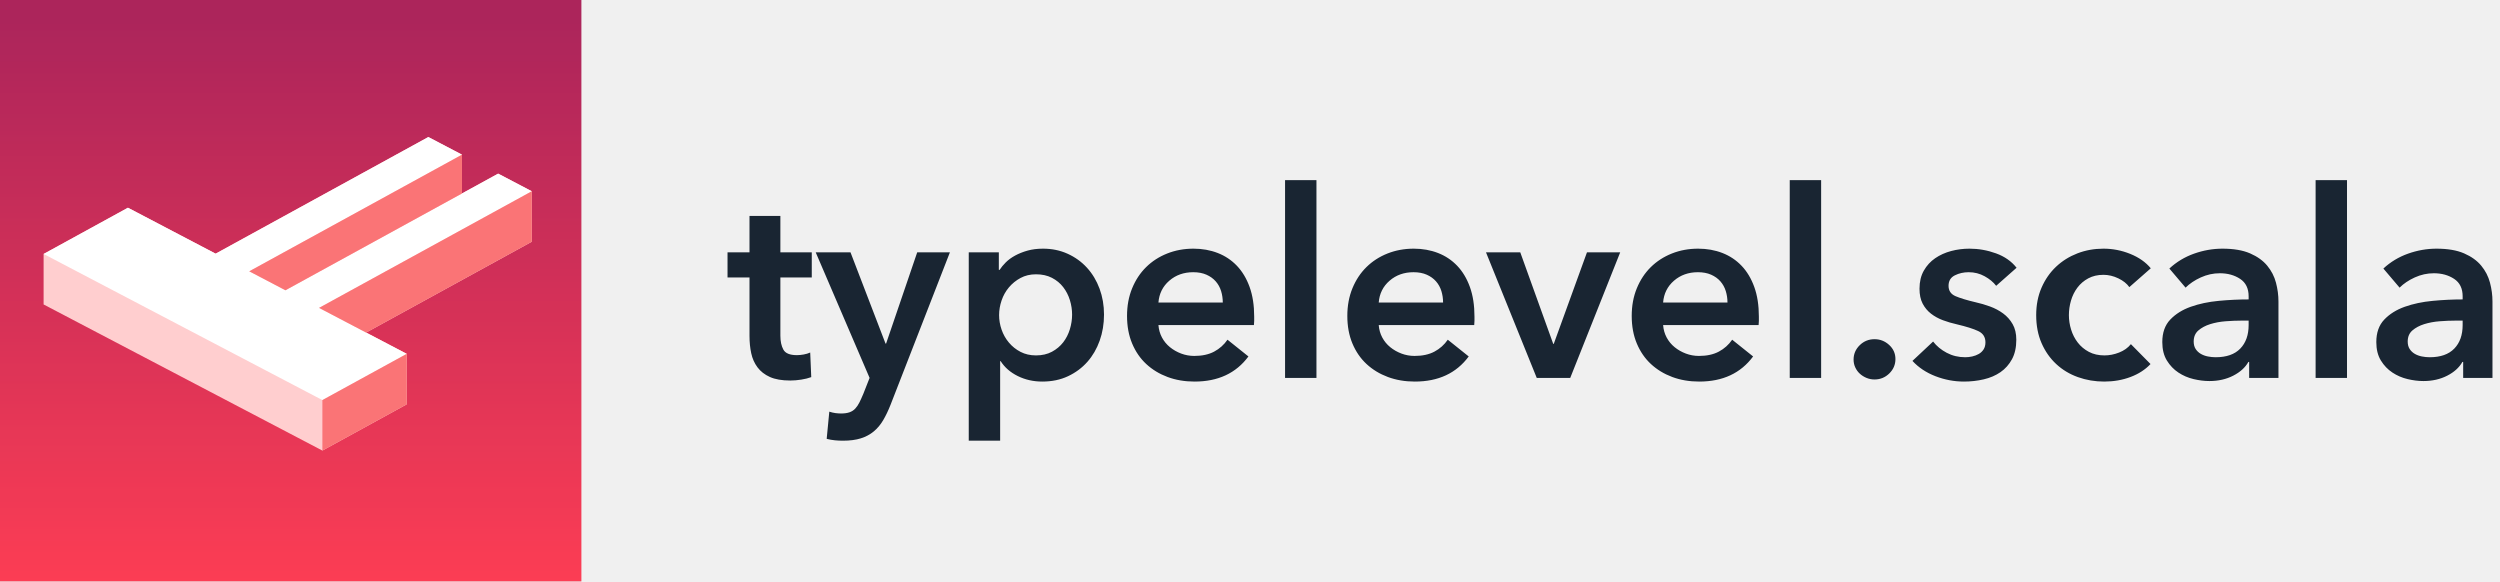
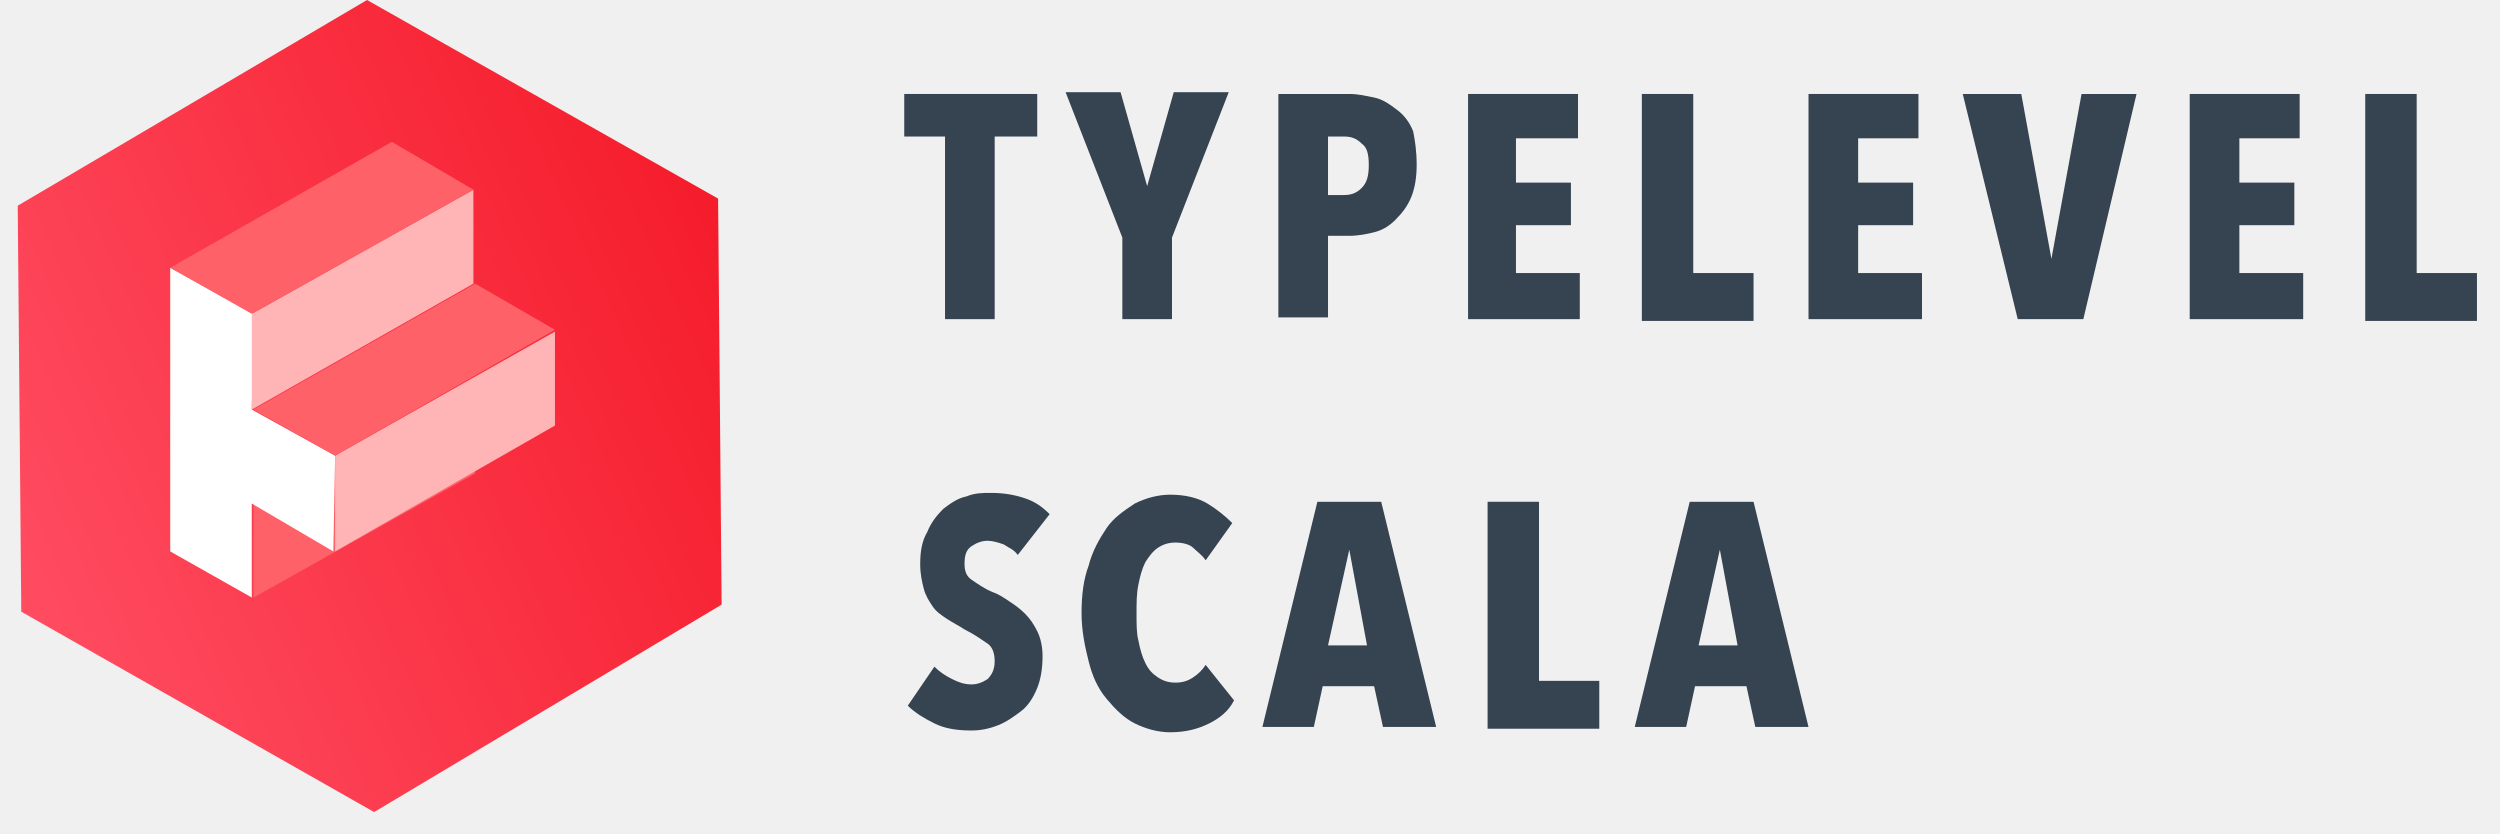
- <svg xmlns="http://www.w3.org/2000/svg" xmlns:xlink="http://www.w3.org/1999/xlink" width="172px" height="40px" viewBox="0 0 172 40" version="1.1">
-   <defs>
-     <linearGradient x1="50%" y1="100%" x2="50%" y2="3.48%" id="linearGradient-1">
-       <stop stop-color="#FD2943" offset="0%" />
-       <stop stop-color="#A40E4A" offset="100%" />
+ <svg xmlns="http://www.w3.org/2000/svg" version="1.1" id="Layer_1" x="0px" y="0px" viewBox="-99.5 70.5 141 47" style="enable-background:new -99.5 70.5 141 47;" xml:space="preserve">
+   <style type="text/css">
+ 	.st0{fill:url(#Shape_2_);}
+ 	.st1{fill:#FF6169;}
+ 	.st2{fill:#FFFFFF;}
+ 	.st3{fill:#FFB4B5;}
+ 	.st4{opacity:0.9;}
+ 	.st5{fill:#21303F;}
+ </style>
+   <g id="Page-1">
+     <linearGradient id="Shape_2_" gradientUnits="userSpaceOnUse" x1="-115.577" y1="2.243" x2="-114.586" y2="1.735" gradientTransform="matrix(39.8 0 0 45.8 4501.6 2.3002)">
+       <stop offset="0" style="stop-color:#FF4C61" />
+       <stop offset="1" style="stop-color:#F51C2B" />
    </linearGradient>
-     <rect id="path-2" x="0" y="0" width="40" height="40" />
-   </defs>
-   <g id="Page-1" stroke="none" stroke-width="1" fill="none" fill-rule="evenodd">
-     <g id="Homepage-Web" transform="translate(-240, -20)">
-       <g id="Header">
-         <g id="typelevel.scala-+-Rectangle-97-+-Rectangle-97-Copy-+-Rectangle-98-Copy" transform="translate(240, 20)">
-           <path d="M50.054,19.088 L50.054,17.36 L51.566,17.36 L51.566,14.858 L53.69,14.858 L53.69,17.36 L55.85,17.36 L55.85,19.088 L53.69,19.088 L53.69,23.102 C53.69,23.486 53.759,23.804 53.897,24.056 C54.035,24.308 54.344,24.434 54.824,24.434 C54.968,24.434 55.124,24.419 55.292,24.389 C55.46,24.359 55.61,24.314 55.742,24.254 L55.814,25.946 C55.622,26.018 55.394,26.075 55.13,26.117 C54.866,26.159 54.614,26.18 54.374,26.18 C53.798,26.18 53.33,26.099 52.97,25.937 C52.61,25.775 52.325,25.553 52.115,25.271 C51.905,24.989 51.761,24.665 51.683,24.299 C51.605,23.933 51.566,23.54 51.566,23.12 L51.566,19.088 L50.054,19.088 Z M56.12,17.36 L58.514,17.36 L60.926,23.642 L60.962,23.642 L63.104,17.36 L65.354,17.36 L61.268,27.854 C61.112,28.25 60.944,28.601 60.764,28.907 C60.584,29.213 60.368,29.471 60.116,29.681 C59.864,29.891 59.567,30.05 59.225,30.158 C58.883,30.266 58.472,30.32 57.992,30.32 C57.812,30.32 57.629,30.311 57.443,30.293 C57.257,30.275 57.068,30.242 56.876,30.194 L57.056,28.322 C57.2,28.37 57.341,28.403 57.479,28.421 C57.617,28.439 57.746,28.448 57.866,28.448 C58.094,28.448 58.286,28.421 58.442,28.367 C58.598,28.313 58.73,28.229 58.838,28.115 C58.946,28.001 59.042,27.86 59.126,27.692 C59.21,27.524 59.3,27.326 59.396,27.098 L59.828,26 L56.12,17.36 Z M68.72,17.36 L68.72,18.566 L68.774,18.566 C68.882,18.398 69.023,18.227 69.197,18.053 C69.371,17.879 69.584,17.723 69.836,17.585 C70.088,17.447 70.373,17.333 70.691,17.243 C71.009,17.153 71.366,17.108 71.762,17.108 C72.374,17.108 72.938,17.225 73.454,17.459 C73.97,17.693 74.414,18.014 74.786,18.422 C75.158,18.83 75.446,19.31 75.65,19.862 C75.854,20.414 75.956,21.008 75.956,21.644 C75.956,22.28 75.857,22.877 75.659,23.435 C75.461,23.993 75.179,24.479 74.813,24.893 C74.447,25.307 74.003,25.637 73.481,25.883 C72.959,26.129 72.368,26.252 71.708,26.252 C71.096,26.252 70.535,26.126 70.025,25.874 C69.515,25.622 69.122,25.28 68.846,24.848 L68.81,24.848 L68.81,30.32 L66.65,30.32 L66.65,17.36 L68.72,17.36 Z M73.76,21.644 C73.76,21.308 73.709,20.975 73.607,20.645 C73.505,20.315 73.352,20.018 73.148,19.754 C72.944,19.49 72.686,19.277 72.374,19.115 C72.062,18.953 71.696,18.872 71.276,18.872 C70.88,18.872 70.526,18.956 70.214,19.124 C69.902,19.292 69.635,19.508 69.413,19.772 C69.191,20.036 69.023,20.336 68.909,20.672 C68.795,21.008 68.738,21.344 68.738,21.68 C68.738,22.016 68.795,22.349 68.909,22.679 C69.023,23.009 69.191,23.306 69.413,23.57 C69.635,23.834 69.902,24.047 70.214,24.209 C70.526,24.371 70.88,24.452 71.276,24.452 C71.696,24.452 72.062,24.368 72.374,24.2 C72.686,24.032 72.944,23.816 73.148,23.552 C73.352,23.288 73.505,22.988 73.607,22.652 C73.709,22.316 73.76,21.98 73.76,21.644 L73.76,21.644 Z M84.128,20.816 C84.128,20.54 84.089,20.276 84.011,20.024 C83.933,19.772 83.81,19.55 83.642,19.358 C83.474,19.166 83.261,19.013 83.003,18.899 C82.745,18.785 82.442,18.728 82.094,18.728 C81.446,18.728 80.897,18.923 80.447,19.313 C79.997,19.703 79.748,20.204 79.7,20.816 L84.128,20.816 Z M86.288,21.788 L86.288,22.076 C86.288,22.172 86.282,22.268 86.27,22.364 L79.7,22.364 C79.724,22.676 79.805,22.961 79.943,23.219 C80.081,23.477 80.264,23.699 80.492,23.885 C80.72,24.071 80.978,24.218 81.266,24.326 C81.554,24.434 81.854,24.488 82.166,24.488 C82.706,24.488 83.162,24.389 83.534,24.191 C83.906,23.993 84.212,23.72 84.452,23.372 L85.892,24.524 C85.04,25.676 83.804,26.252 82.184,26.252 C81.512,26.252 80.894,26.147 80.33,25.937 C79.766,25.727 79.277,25.43 78.863,25.046 C78.449,24.662 78.125,24.191 77.891,23.633 C77.657,23.075 77.54,22.442 77.54,21.734 C77.54,21.038 77.657,20.405 77.891,19.835 C78.125,19.265 78.446,18.779 78.854,18.377 C79.262,17.975 79.745,17.663 80.303,17.441 C80.861,17.219 81.464,17.108 82.112,17.108 C82.712,17.108 83.267,17.207 83.777,17.405 C84.287,17.603 84.728,17.897 85.1,18.287 C85.472,18.677 85.763,19.163 85.973,19.745 C86.183,20.327 86.288,21.008 86.288,21.788 L86.288,21.788 Z M88.412,12.392 L90.572,12.392 L90.572,26 L88.412,26 L88.412,12.392 Z M99.284,20.816 C99.284,20.54 99.245,20.276 99.167,20.024 C99.089,19.772 98.966,19.55 98.798,19.358 C98.63,19.166 98.417,19.013 98.159,18.899 C97.901,18.785 97.598,18.728 97.25,18.728 C96.602,18.728 96.053,18.923 95.603,19.313 C95.153,19.703 94.904,20.204 94.856,20.816 L99.284,20.816 Z M101.444,21.788 C101.444,21.884 101.444,21.98 101.444,22.076 C101.444,22.172 101.438,22.268 101.426,22.364 L94.856,22.364 C94.88,22.676 94.961,22.961 95.099,23.219 C95.237,23.477 95.42,23.699 95.648,23.885 C95.876,24.071 96.134,24.218 96.422,24.326 C96.71,24.434 97.01,24.488 97.322,24.488 C97.862,24.488 98.318,24.389 98.69,24.191 C99.062,23.993 99.368,23.72 99.608,23.372 L101.048,24.524 C100.196,25.676 98.96,26.252 97.34,26.252 C96.668,26.252 96.05,26.147 95.486,25.937 C94.922,25.727 94.433,25.43 94.019,25.046 C93.605,24.662 93.281,24.191 93.047,23.633 C92.813,23.075 92.696,22.442 92.696,21.734 C92.696,21.038 92.813,20.405 93.047,19.835 C93.281,19.265 93.602,18.779 94.01,18.377 C94.418,17.975 94.901,17.663 95.459,17.441 C96.017,17.219 96.62,17.108 97.268,17.108 C97.868,17.108 98.423,17.207 98.933,17.405 C99.443,17.603 99.884,17.897 100.256,18.287 C100.628,18.677 100.919,19.163 101.129,19.745 C101.339,20.327 101.444,21.008 101.444,21.788 L101.444,21.788 Z M102.236,17.36 L104.594,17.36 L106.862,23.66 L106.898,23.66 L109.184,17.36 L111.47,17.36 L108.032,26 L105.728,26 L102.236,17.36 Z M118.85,20.816 C118.85,20.54 118.811,20.276 118.733,20.024 C118.655,19.772 118.532,19.55 118.364,19.358 C118.196,19.166 117.983,19.013 117.725,18.899 C117.467,18.785 117.164,18.728 116.816,18.728 C116.168,18.728 115.619,18.923 115.169,19.313 C114.719,19.703 114.47,20.204 114.422,20.816 L118.85,20.816 Z M121.01,21.788 L121.01,22.076 C121.01,22.172 121.004,22.268 120.992,22.364 L114.422,22.364 C114.446,22.676 114.527,22.961 114.665,23.219 C114.803,23.477 114.986,23.699 115.214,23.885 C115.442,24.071 115.7,24.218 115.988,24.326 C116.276,24.434 116.576,24.488 116.888,24.488 C117.428,24.488 117.884,24.389 118.256,24.191 C118.628,23.993 118.934,23.72 119.174,23.372 L120.614,24.524 C119.762,25.676 118.526,26.252 116.906,26.252 C116.234,26.252 115.616,26.147 115.052,25.937 C114.488,25.727 113.999,25.43 113.585,25.046 C113.171,24.662 112.847,24.191 112.613,23.633 C112.379,23.075 112.262,22.442 112.262,21.734 C112.262,21.038 112.379,20.405 112.613,19.835 C112.847,19.265 113.168,18.779 113.576,18.377 C113.984,17.975 114.467,17.663 115.025,17.441 C115.583,17.219 116.186,17.108 116.834,17.108 C117.434,17.108 117.989,17.207 118.499,17.405 C119.009,17.603 119.45,17.897 119.822,18.287 C120.194,18.677 120.485,19.163 120.695,19.745 C120.905,20.327 121.01,21.008 121.01,21.788 L121.01,21.788 Z M123.134,12.392 L125.294,12.392 L125.294,26 L123.134,26 L123.134,12.392 Z M127.526,24.74 C127.526,24.356 127.667,24.026 127.949,23.75 C128.231,23.474 128.57,23.336 128.966,23.336 C129.35,23.336 129.686,23.468 129.974,23.732 C130.262,23.996 130.406,24.32 130.406,24.704 C130.406,25.088 130.265,25.418 129.983,25.694 C129.701,25.97 129.362,26.108 128.966,26.108 C128.774,26.108 128.591,26.072 128.417,26 C128.243,25.928 128.09,25.832 127.958,25.712 C127.826,25.592 127.721,25.448 127.643,25.28 C127.565,25.112 127.526,24.932 127.526,24.74 L127.526,24.74 Z M137.336,19.664 C137.144,19.412 136.88,19.193 136.544,19.007 C136.208,18.821 135.842,18.728 135.446,18.728 C135.098,18.728 134.78,18.8 134.492,18.944 C134.204,19.088 134.06,19.328 134.06,19.664 C134.06,20 134.219,20.237 134.537,20.375 C134.855,20.513 135.32,20.654 135.932,20.798 C136.256,20.87 136.583,20.966 136.913,21.086 C137.243,21.206 137.543,21.365 137.813,21.563 C138.083,21.761 138.302,22.007 138.47,22.301 C138.638,22.595 138.722,22.952 138.722,23.372 C138.722,23.9 138.623,24.347 138.425,24.713 C138.227,25.079 137.963,25.376 137.633,25.604 C137.303,25.832 136.919,25.997 136.481,26.099 C136.043,26.201 135.59,26.252 135.122,26.252 C134.45,26.252 133.796,26.129 133.16,25.883 C132.524,25.637 131.996,25.286 131.576,24.83 L132.998,23.498 C133.238,23.81 133.55,24.068 133.934,24.272 C134.318,24.476 134.744,24.578 135.212,24.578 C135.368,24.578 135.527,24.56 135.689,24.524 C135.851,24.488 136.001,24.431 136.139,24.353 C136.277,24.275 136.388,24.17 136.472,24.038 C136.556,23.906 136.598,23.744 136.598,23.552 C136.598,23.192 136.433,22.934 136.103,22.778 C135.773,22.622 135.278,22.466 134.618,22.31 C134.294,22.238 133.979,22.145 133.673,22.031 C133.367,21.917 133.094,21.767 132.854,21.581 C132.614,21.395 132.422,21.164 132.278,20.888 C132.134,20.612 132.062,20.27 132.062,19.862 C132.062,19.382 132.161,18.968 132.359,18.62 C132.557,18.272 132.818,17.987 133.142,17.765 C133.466,17.543 133.832,17.378 134.24,17.27 C134.648,17.162 135.068,17.108 135.5,17.108 C136.124,17.108 136.733,17.216 137.327,17.432 C137.921,17.648 138.392,17.978 138.74,18.422 L137.336,19.664 Z M146.498,19.754 C146.33,19.514 146.078,19.313 145.742,19.151 C145.406,18.989 145.064,18.908 144.716,18.908 C144.32,18.908 143.972,18.989 143.672,19.151 C143.372,19.313 143.123,19.526 142.925,19.79 C142.727,20.054 142.58,20.351 142.484,20.681 C142.388,21.011 142.34,21.344 142.34,21.68 C142.34,22.016 142.391,22.349 142.493,22.679 C142.595,23.009 142.748,23.306 142.952,23.57 C143.156,23.834 143.411,24.047 143.717,24.209 C144.023,24.371 144.38,24.452 144.788,24.452 C145.124,24.452 145.46,24.386 145.796,24.254 C146.132,24.122 146.402,23.93 146.606,23.678 L147.956,25.046 C147.596,25.43 147.137,25.727 146.579,25.937 C146.021,26.147 145.418,26.252 144.77,26.252 C144.134,26.252 143.531,26.15 142.961,25.946 C142.391,25.742 141.893,25.442 141.467,25.046 C141.041,24.65 140.705,24.17 140.459,23.606 C140.213,23.042 140.09,22.4 140.09,21.68 C140.09,20.984 140.213,20.354 140.459,19.79 C140.705,19.226 141.038,18.746 141.458,18.35 C141.878,17.954 142.367,17.648 142.925,17.432 C143.483,17.216 144.08,17.108 144.716,17.108 C145.352,17.108 145.967,17.228 146.561,17.468 C147.155,17.708 147.626,18.038 147.974,18.458 L146.498,19.754 Z M154.742,24.902 L154.688,24.902 C154.472,25.286 154.124,25.601 153.644,25.847 C153.164,26.093 152.618,26.216 152.006,26.216 C151.658,26.216 151.295,26.171 150.917,26.081 C150.539,25.991 150.191,25.841 149.873,25.631 C149.555,25.421 149.291,25.145 149.081,24.803 C148.871,24.461 148.766,24.038 148.766,23.534 C148.766,22.886 148.949,22.37 149.315,21.986 C149.681,21.602 150.152,21.308 150.728,21.104 C151.304,20.9 151.943,20.765 152.645,20.699 C153.347,20.633 154.034,20.6 154.706,20.6 L154.706,20.384 C154.706,19.844 154.511,19.445 154.121,19.187 C153.731,18.929 153.266,18.8 152.726,18.8 C152.27,18.8 151.832,18.896 151.412,19.088 C150.992,19.28 150.644,19.514 150.368,19.79 L149.252,18.476 C149.744,18.02 150.311,17.678 150.953,17.45 C151.595,17.222 152.246,17.108 152.906,17.108 C153.674,17.108 154.307,17.216 154.805,17.432 C155.303,17.648 155.696,17.93 155.984,18.278 C156.272,18.626 156.473,19.016 156.587,19.448 C156.701,19.88 156.758,20.312 156.758,20.744 L156.758,26 L154.742,26 L154.742,24.902 Z M154.706,22.058 L154.22,22.058 C153.872,22.058 153.506,22.073 153.122,22.103 C152.738,22.133 152.384,22.199 152.06,22.301 C151.736,22.403 151.466,22.547 151.25,22.733 C151.034,22.919 150.926,23.174 150.926,23.498 C150.926,23.702 150.971,23.873 151.061,24.011 C151.151,24.149 151.268,24.26 151.412,24.344 C151.556,24.428 151.718,24.488 151.898,24.524 C152.078,24.56 152.258,24.578 152.438,24.578 C153.182,24.578 153.746,24.38 154.13,23.984 C154.514,23.588 154.706,23.048 154.706,22.364 L154.706,22.058 Z M159.314,12.392 L161.474,12.392 L161.474,26 L159.314,26 L159.314,12.392 Z M169.466,24.902 L169.412,24.902 C169.196,25.286 168.848,25.601 168.368,25.847 C167.888,26.093 167.342,26.216 166.73,26.216 C166.382,26.216 166.019,26.171 165.641,26.081 C165.263,25.991 164.915,25.841 164.597,25.631 C164.279,25.421 164.015,25.145 163.805,24.803 C163.595,24.461 163.49,24.038 163.49,23.534 C163.49,22.886 163.673,22.37 164.039,21.986 C164.405,21.602 164.876,21.308 165.452,21.104 C166.028,20.9 166.667,20.765 167.369,20.699 C168.071,20.633 168.758,20.6 169.43,20.6 L169.43,20.384 C169.43,19.844 169.235,19.445 168.845,19.187 C168.455,18.929 167.99,18.8 167.45,18.8 C166.994,18.8 166.556,18.896 166.136,19.088 C165.716,19.28 165.368,19.514 165.092,19.79 L163.976,18.476 C164.468,18.02 165.035,17.678 165.677,17.45 C166.319,17.222 166.97,17.108 167.63,17.108 C168.398,17.108 169.031,17.216 169.529,17.432 C170.027,17.648 170.42,17.93 170.708,18.278 C170.996,18.626 171.197,19.016 171.311,19.448 C171.425,19.88 171.482,20.312 171.482,20.744 L171.482,26 L169.466,26 L169.466,24.902 Z M169.43,22.058 L168.944,22.058 C168.596,22.058 168.23,22.073 167.846,22.103 C167.462,22.133 167.108,22.199 166.784,22.301 C166.46,22.403 166.19,22.547 165.974,22.733 C165.758,22.919 165.65,23.174 165.65,23.498 C165.65,23.702 165.695,23.873 165.785,24.011 C165.875,24.149 165.992,24.26 166.136,24.344 C166.28,24.428 166.442,24.488 166.622,24.524 C166.802,24.56 166.982,24.578 167.162,24.578 C167.906,24.578 168.47,24.38 168.854,23.984 C169.238,23.588 169.43,23.048 169.43,22.364 L169.43,22.058 Z" id="typelevel.scala" fill="#192532" />
-           <g id="Page-1">
-             <g id="Rectangle-568" opacity="0.9">
-               <use fill="url(#linearGradient-1)" fill-rule="evenodd" xlink:href="#path-2" />
-               <use fill="none" xlink:href="#path-2" />
-             </g>
-             <g id="Group" transform="translate(3, 9)">
-               <path d="M26.47,0.428 L11.835,8.453 L5.802,5.292 L-5.77249575e-05,8.473 L-5.77249575e-05,11.947 L19.18,22 L24.983,18.819 L24.983,15.345 L22.189,13.881 L33.586,7.632 L33.586,4.159 L31.273,2.946 L28.785,4.31 L28.784,1.641 L26.47,0.428 Z" id="Fill-1" fill="#FFCECF" />
-               <path d="M26.47,0.428 L11.835,8.453 L5.802,5.292 L-5.77249575e-05,8.473 L19.18,18.526 L24.983,15.345 L18.95,12.183 L33.586,4.159 L31.273,2.946 L16.637,10.97 L14.148,9.666 L28.784,1.641 L26.47,0.428 Z" id="Fill-2" fill="#FFFFFF" />
-               <path d="M19.18,18.526 L19.18,22 L24.983,18.819 L24.983,15.345 L19.18,18.526 Z M14.148,9.666 L16.637,10.971 L28.785,4.31 L28.784,1.641 L14.148,9.666 Z M18.951,12.183 L22.19,13.881 L33.586,7.632 L33.586,4.159 L18.951,12.183 Z" id="Fill-3" fill="#FA7476" />
-             </g>
-           </g>
-         </g>
+     <path id="Shape" class="st0" d="M-78.4,116.3L-98.3,105l-0.2-22.9l19.7-11.6L-59,81.7l0.2,22.9L-78.4,116.3z" />
+     <g id="Shape_1_" transform="translate(9, 8)">
+       <path class="st1" d="M-94.2,90.9v5.3l12.5-7v-5.4L-94.2,90.9z" />
+       <path class="st2" d="M-94.2,80.2l-4.7-2.6v16l4.6,2.6v-5.3l4.6,2.7l0.1-5.4l-4.7-2.6L-94.2,80.2" />
+       <g transform="translate(5, 3)">
+         <path class="st3" d="M-94.6,85.2v5.4l12.4-7.1v-5.3L-94.6,85.2z" />
+         <path class="st3" d="M-86.8,70.2l-12.5,7v5.4l12.5-7.1V70.2z" />
      </g>
+       <g>
+         <path class="st1" d="M-81.7,78.5l-12.5,7.1l4.6,2.6l12.4-7.1L-81.7,78.5z" />
+         <path class="st1" d="M-81.8,73.2l-4.6-2.7l-12.5,7.1l4.6,2.6L-81.8,73.2z" />
+       </g>
+     </g>
+     <g class="st4">
+       <path class="st5" d="M-43.4,78.2v10.3h-2.8V78.2h-2.3v-2.4h7.5v2.4H-43.4z" />
+       <path class="st5" d="M-33.4,83.9v4.6h-2.8v-4.6l-3.2-8.2h3.1l1.5,5.3h0l1.5-5.3h3.1L-33.4,83.9z" />
+       <path class="st5" d="M-19.6,79.8c0,0.7-0.1,1.3-0.3,1.8c-0.2,0.5-0.5,0.9-0.9,1.3s-0.8,0.6-1.2,0.7s-0.9,0.2-1.4,0.2h-1.2v4.6    h-2.8V75.8h4c0.5,0,0.9,0.1,1.4,0.2c0.5,0.1,0.9,0.4,1.3,0.7c0.4,0.3,0.7,0.7,0.9,1.2C-19.7,78.4-19.6,79-19.6,79.8z M-22.3,79.8    c0-0.6-0.1-1-0.4-1.2c-0.3-0.3-0.6-0.4-1-0.4h-0.9v3.3h0.9c0.4,0,0.7-0.1,1-0.4C-22.4,80.8-22.3,80.4-22.3,79.8z" />
+       <path class="st5" d="M-16.7,88.5V75.8h6.2v2.5H-14v2.5h3.1v2.4H-14v2.7h3.6v2.6H-16.7z" />
+       <path class="st5" d="M-6.9,88.5V75.8H-4v10.1h3.4v2.7H-6.9z" />
+       <path class="st5" d="M2.5,88.5V75.8h6.2v2.5H5.3v2.5h3.1v2.4H5.3v2.7h3.6v2.6H2.5z" />
+       <path class="st5" d="M18,88.5h-3.7l-3.1-12.7h3.3l1.7,9.3h0l1.7-9.3h3.1L18,88.5z" />
+       <path class="st5" d="M24,88.5V75.8h6.2v2.5h-3.4v2.5h3.1v2.4h-3.1v2.7h3.6v2.6H24z" />
+       <path class="st5" d="M33.9,88.5V75.8h2.9v10.1h3.4v2.7H33.9z" />
+       <path class="st5" d="M-42.1,101.8c-0.2-0.3-0.5-0.4-0.8-0.6c-0.3-0.1-0.6-0.2-0.9-0.2c-0.3,0-0.6,0.1-0.9,0.3    c-0.3,0.2-0.4,0.5-0.4,1c0,0.4,0.1,0.7,0.4,0.9c0.3,0.2,0.7,0.5,1.2,0.7c0.3,0.1,0.6,0.3,0.9,0.5c0.3,0.2,0.6,0.4,0.9,0.7    c0.3,0.3,0.5,0.6,0.7,1s0.3,0.9,0.3,1.4c0,0.7-0.1,1.3-0.3,1.8c-0.2,0.5-0.5,1-0.9,1.3c-0.4,0.3-0.8,0.6-1.3,0.8    c-0.5,0.2-1,0.3-1.5,0.3c-0.8,0-1.5-0.1-2.1-0.4c-0.6-0.3-1.1-0.6-1.5-1l1.5-2.2c0.3,0.3,0.6,0.5,1,0.7c0.4,0.2,0.7,0.3,1.1,0.3    c0.3,0,0.6-0.1,0.9-0.3c0.2-0.2,0.4-0.5,0.4-1c0-0.4-0.1-0.8-0.4-1s-0.7-0.5-1.3-0.8c-0.3-0.2-0.7-0.4-1-0.6    c-0.3-0.2-0.6-0.4-0.8-0.7c-0.2-0.3-0.4-0.6-0.5-1c-0.1-0.4-0.2-0.8-0.2-1.4c0-0.7,0.1-1.3,0.4-1.8c0.2-0.5,0.5-0.9,0.9-1.3    c0.4-0.3,0.8-0.6,1.3-0.7c0.5-0.2,0.9-0.2,1.4-0.2c0.7,0,1.3,0.1,1.9,0.3c0.6,0.2,1,0.5,1.4,0.9L-42.1,101.8z" />
+       <path class="st5" d="M-31.3,111.3c-0.6,0.3-1.3,0.5-2.2,0.5c-0.7,0-1.4-0.2-2-0.5c-0.6-0.3-1.1-0.8-1.6-1.4s-0.8-1.3-1-2.1    c-0.2-0.8-0.4-1.7-0.4-2.7c0-1,0.1-1.9,0.4-2.7c0.2-0.8,0.6-1.5,1-2.1c0.4-0.6,1-1,1.6-1.4c0.6-0.3,1.3-0.5,2-0.5    c0.9,0,1.6,0.2,2.1,0.5s1,0.7,1.4,1.1l-1.5,2.1c-0.2-0.3-0.5-0.5-0.7-0.7s-0.6-0.3-1-0.3c-0.4,0-0.7,0.1-1,0.3    c-0.3,0.2-0.5,0.5-0.7,0.8c-0.2,0.4-0.3,0.8-0.4,1.3c-0.1,0.5-0.1,1-0.1,1.6s0,1.1,0.1,1.5c0.1,0.5,0.2,0.9,0.4,1.3    c0.2,0.4,0.4,0.6,0.7,0.8s0.6,0.3,1,0.3c0.4,0,0.7-0.1,1-0.3c0.3-0.2,0.5-0.4,0.7-0.7l1.6,2C-30.2,110.6-30.7,111-31.3,111.3z" />
+       <path class="st5" d="M-21.5,111.5l-0.5-2.3h-2.9l-0.5,2.3h-2.9l3.1-12.7h3.6l3.1,12.7H-21.5z M-23.4,101.5L-23.4,101.5l-1.2,5.4    h2.2L-23.4,101.5z" />
+       <path class="st5" d="M-15.6,111.5V98.8h2.9v10.1h3.4v2.7H-15.6z" />
+       <path class="st5" d="M-0.5,111.5l-0.5-2.3h-2.9l-0.5,2.3h-2.9l3.1-12.7h3.6l3.1,12.7H-0.5z M-2.5,101.5L-2.5,101.5l-1.2,5.4h2.2    L-2.5,101.5z" />
    </g>
  </g>
</svg>
